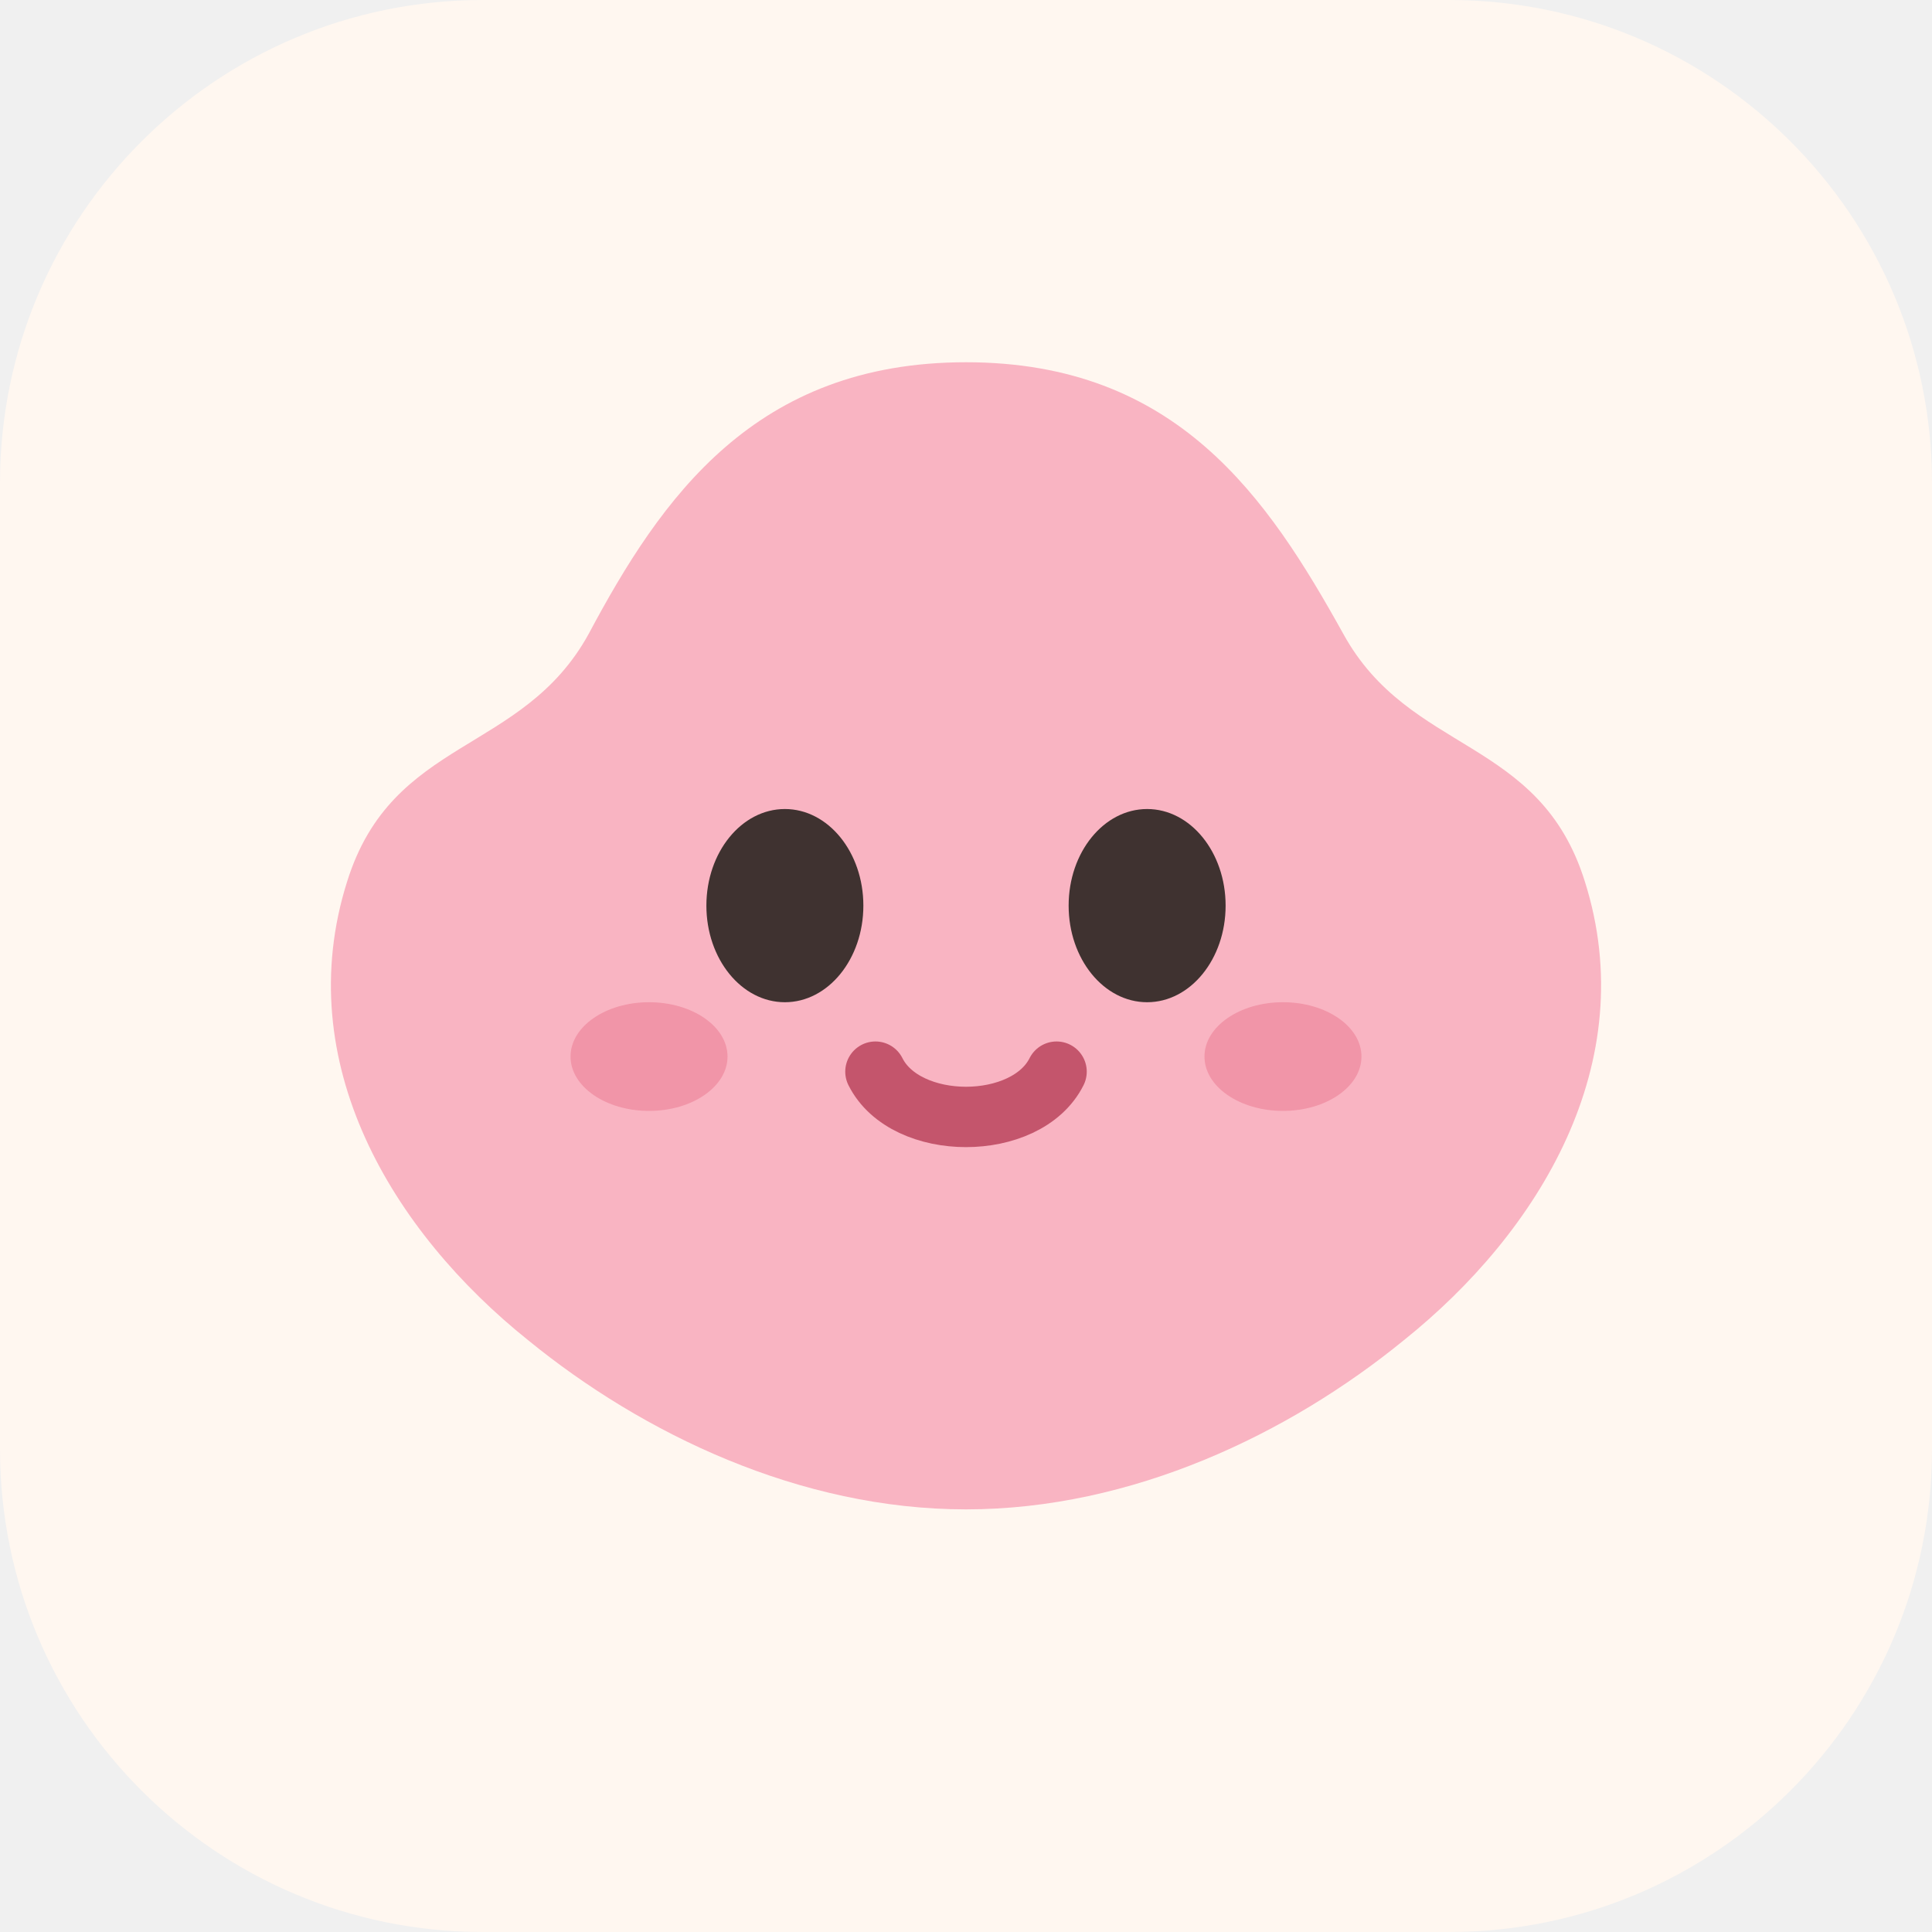
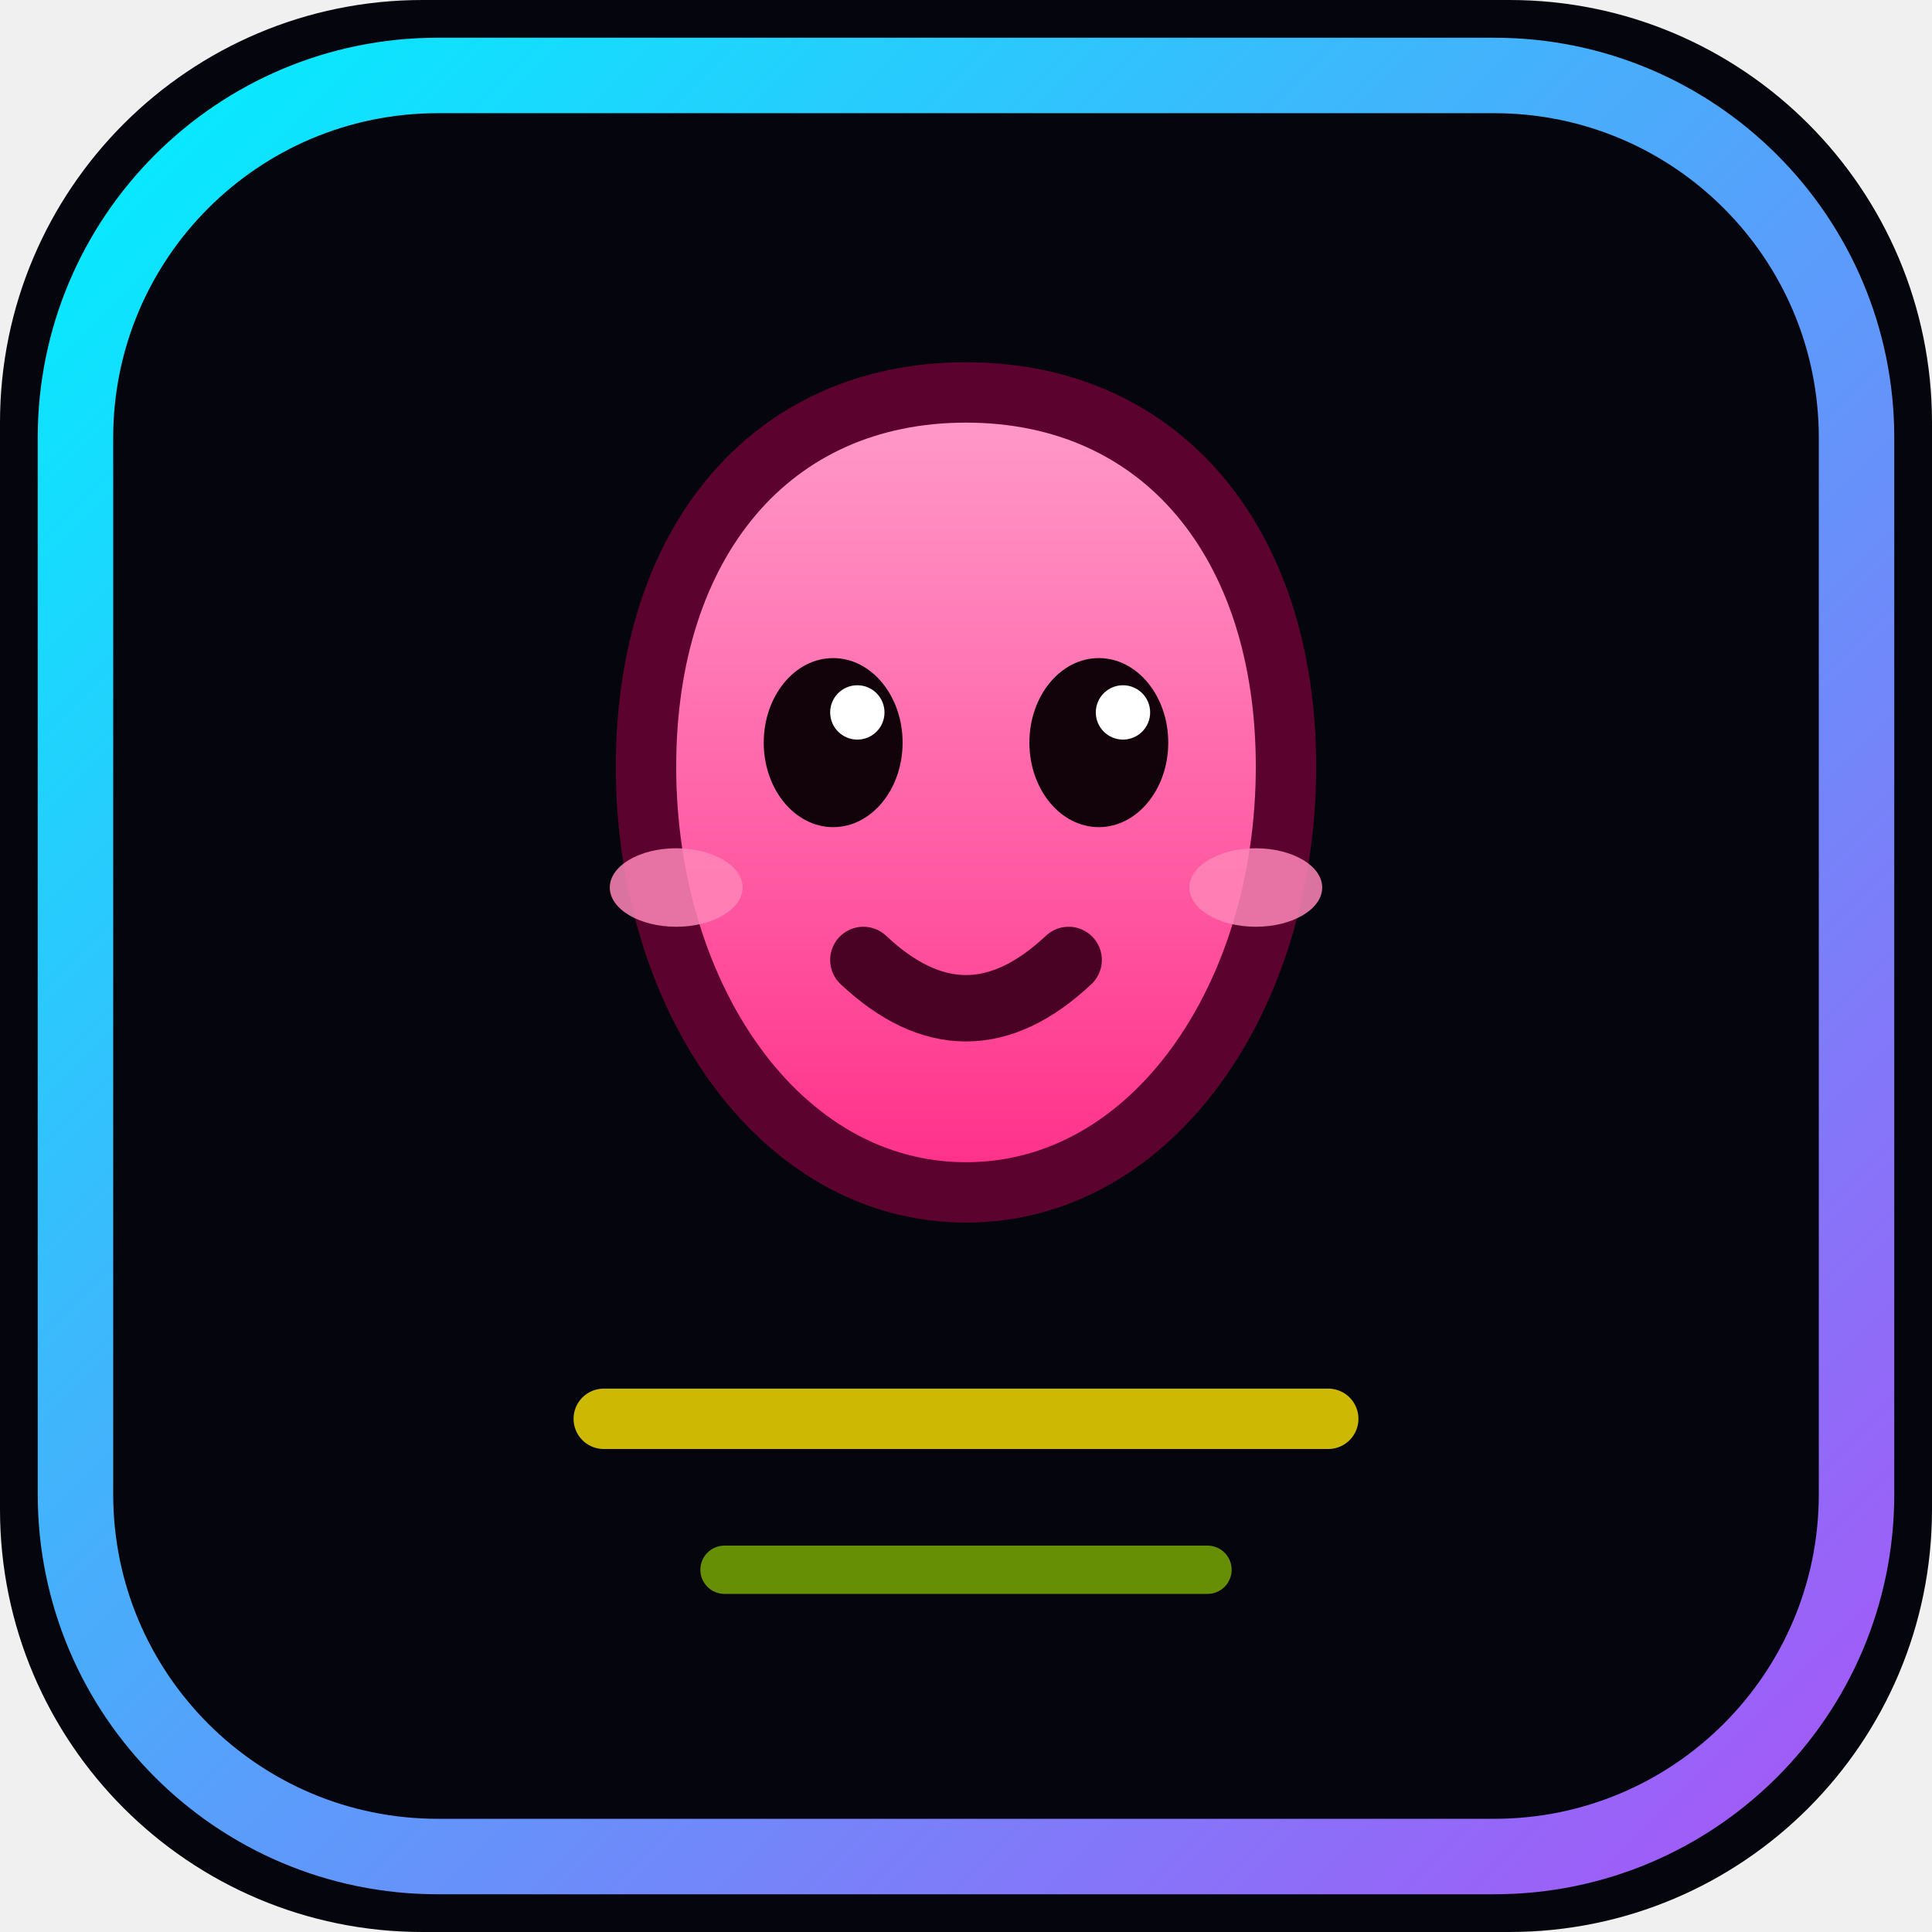
- <svg xmlns="http://www.w3.org/2000/svg" viewBox="0 0 64 64" role="img" aria-label="도비">
-   <rect width="64" height="64" rx="16" fill="#fff7f0" />
-   <path d="M32 12c7 0 10 4.5 12.5 9 2.2 4 6.5 3.4 8 8.2 1.9 6-1.5 11.6-6 15.2-3.8 3.1-9 5.6-14.5 5.6s-10.7-2.5-14.5-5.6c-4.5-3.6-7.9-9.2-6-15.2 1.5-4.8 5.8-4.2 8-8.2C21.9 16.5 25 12 32 12Z" fill="#f9b4c2" />
-   <ellipse cx="26" cy="30" rx="2.6" ry="3.2" fill="#3f3230" />
-   <ellipse cx="38" cy="30" rx="2.6" ry="3.2" fill="#3f3230" />
-   <ellipse cx="21.5" cy="35" rx="2.6" ry="1.8" fill="#f08fa3" opacity=".85" />
-   <ellipse cx="42.5" cy="35" rx="2.6" ry="1.8" fill="#f08fa3" opacity=".85" />
-   <path d="M29 35.5c1 2 5 2 6 0" stroke="#c4556c" stroke-width="2" stroke-linecap="round" fill="none" />
+ <svg xmlns="http://www.w3.org/2000/svg" viewBox="0 0 64 64" role="img" aria-label="도비 아케이드">
+   <defs>
+     <linearGradient id="b" x1="0" y1="0" x2="0" y2="1">
+       <stop offset="0" stop-color="#ff9ccb" />
+       <stop offset="1" stop-color="#ff2e88" />
+     </linearGradient>
+     <linearGradient id="r" x1="0" y1="0" x2="1" y2="1">
+       <stop offset="0" stop-color="#00f0ff" />
+       <stop offset="1" stop-color="#a855f7" />
+     </linearGradient>
+   </defs>
+   <rect width="64" height="64" rx="14" fill="#05060d" />
+   <rect x="2.5" y="2.5" width="59" height="59" rx="12" fill="none" stroke="url(#r)" stroke-width="2.5" />
+   <path d="M32 13c6.5 0 10.6 5 10.6 12.4 0 7.6-4.4 14.1-10.6 14.1s-10.6-6.5-10.6-14.1C21.4 18 25.5 13 32 13z" fill="url(#b)" stroke="#5c022e" stroke-width="2" />
+   <ellipse cx="27.6" cy="24.6" rx="2.3" ry="2.8" fill="#12030b" />
+   <ellipse cx="36.4" cy="24.6" rx="2.3" ry="2.8" fill="#12030b" />
+   <circle cx="28.4" cy="23.6" r="0.9" fill="#fff" />
+   <circle cx="37.2" cy="23.6" r="0.9" fill="#fff" />
+   <path d="M28.6 31.8q3.4 3.2 6.8 0" stroke="#4a0224" stroke-width="2.2" stroke-linecap="round" fill="none" />
+   <ellipse cx="22.4" cy="29.4" rx="2.2" ry="1.3" fill="#ff86b8" opacity=".85" />
+   <ellipse cx="41.6" cy="29.4" rx="2.2" ry="1.3" fill="#ff86b8" opacity=".85" />
+   <path d="M20 47h24" stroke="#ffe600" stroke-width="2" stroke-linecap="round" opacity=".8" />
+   <path d="M24 52h16" stroke="#b6ff00" stroke-width="1.6" stroke-linecap="round" opacity=".55" />
</svg>
